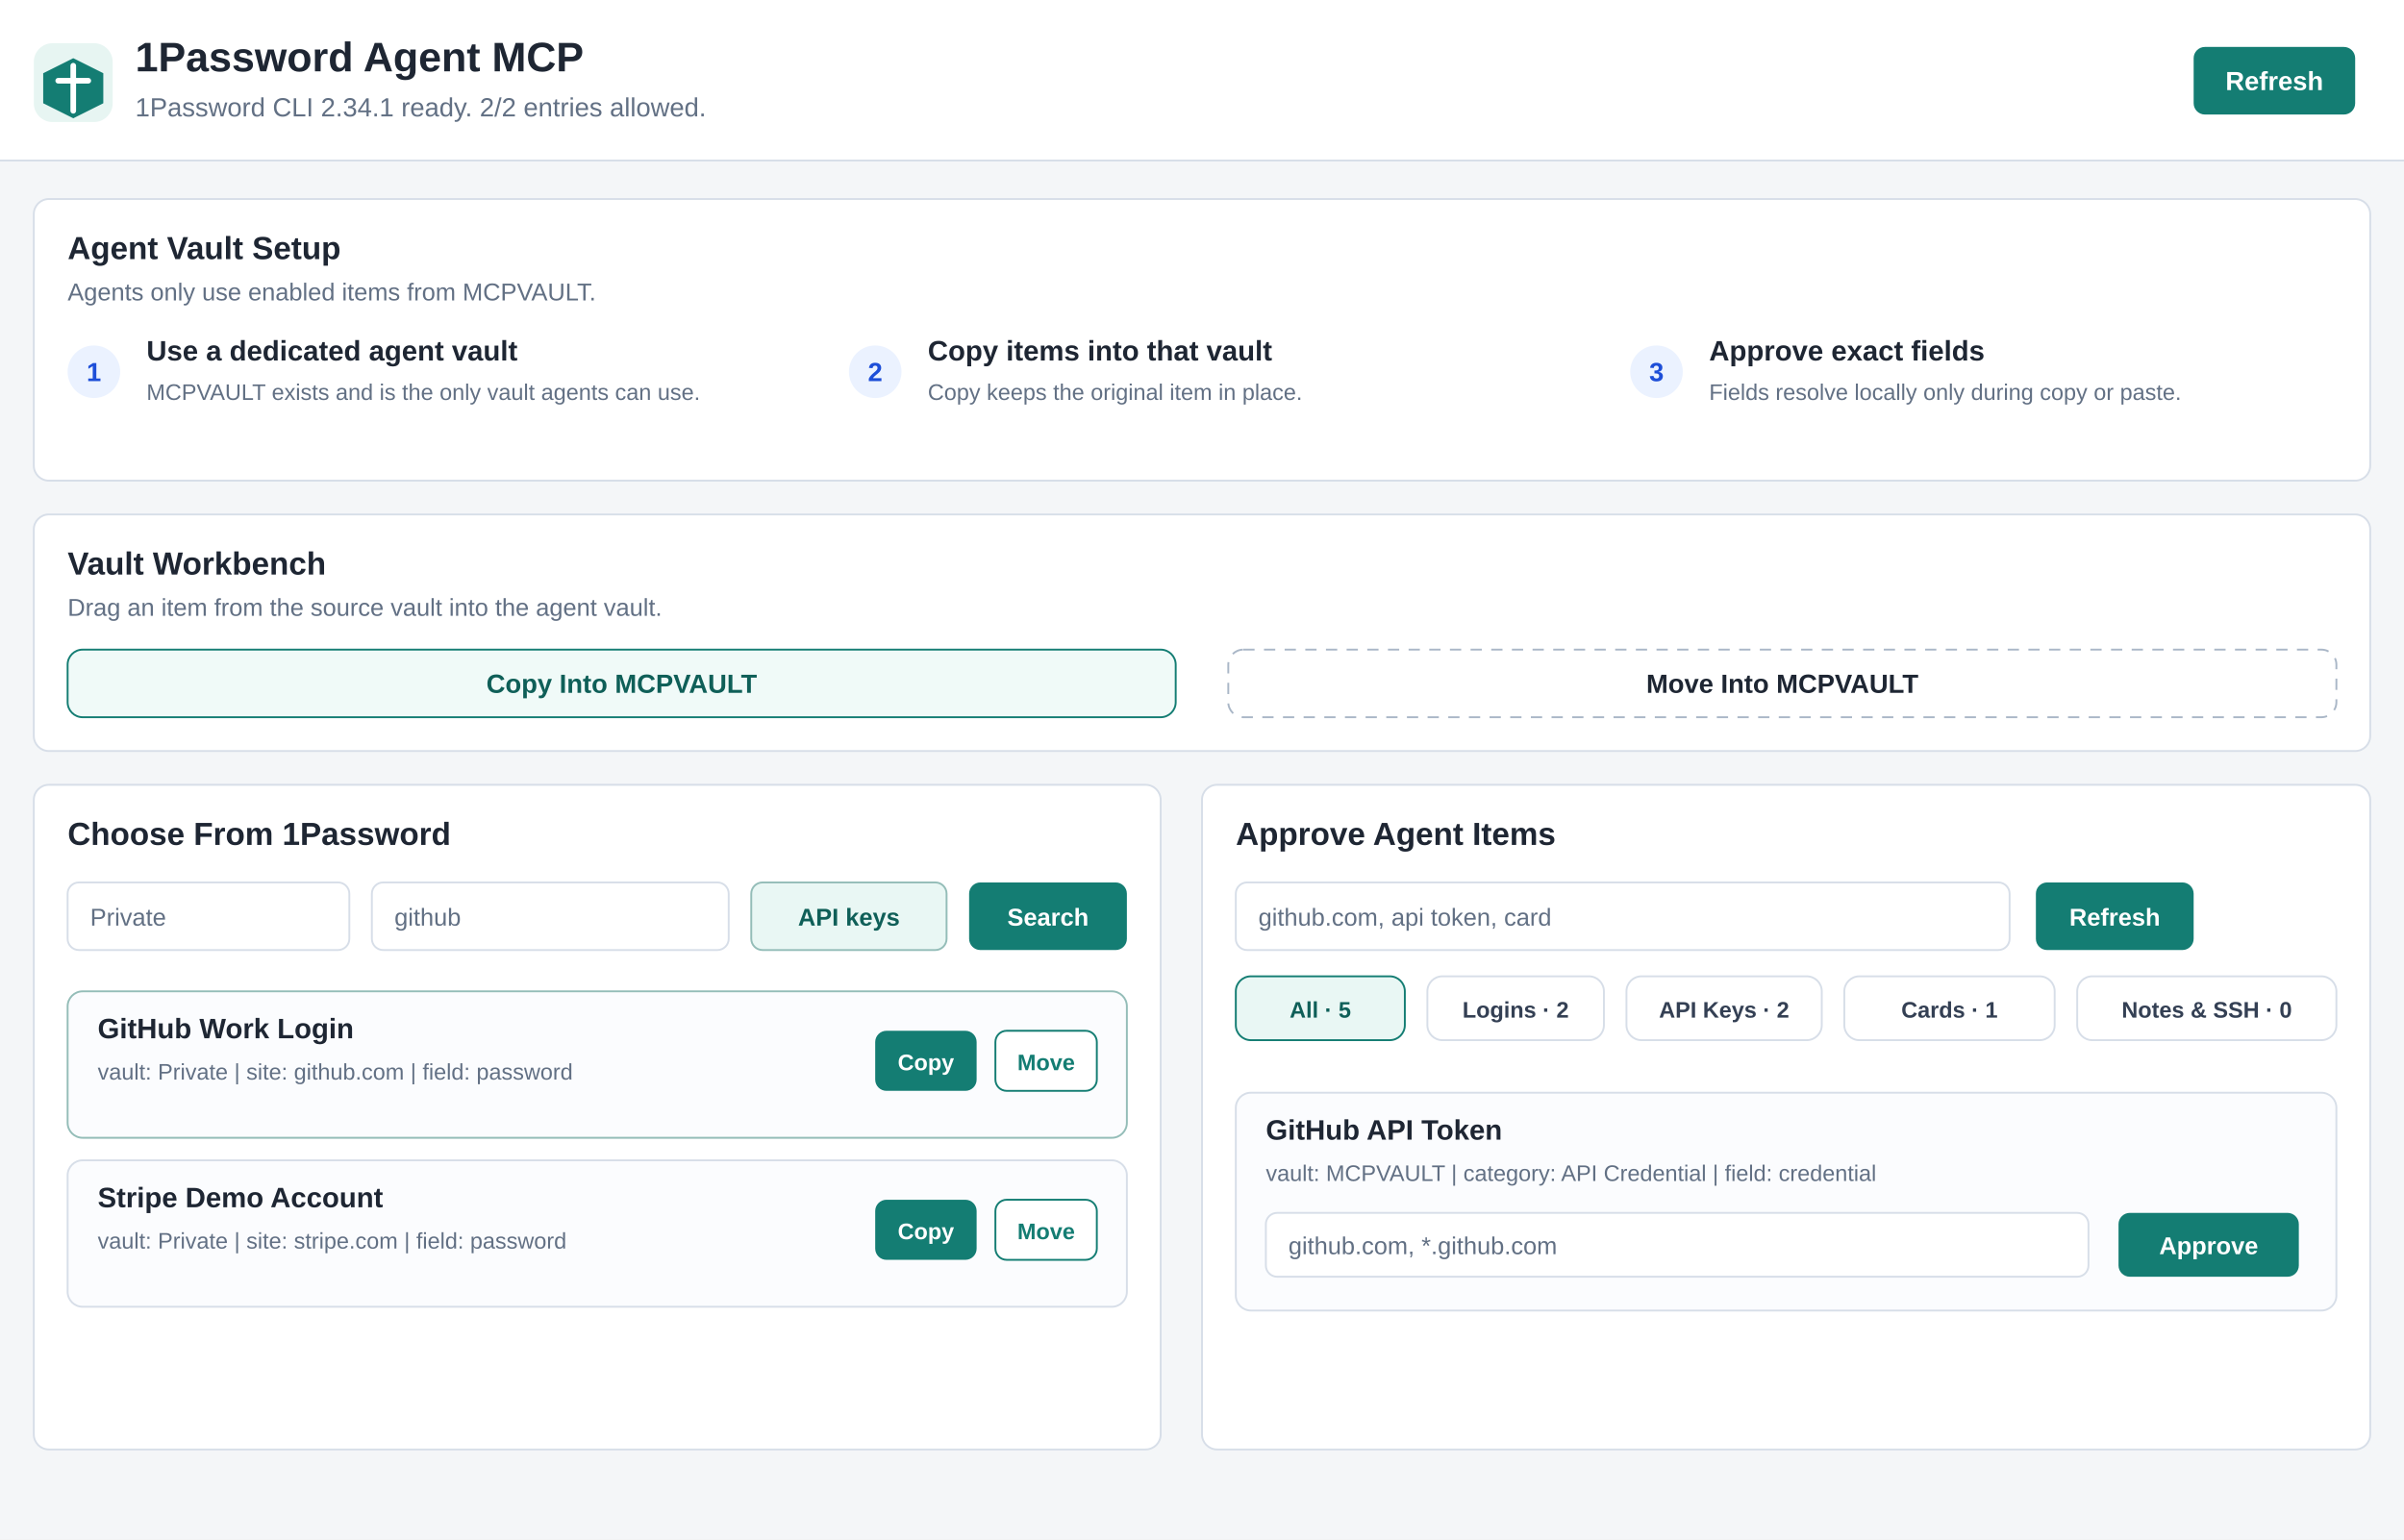
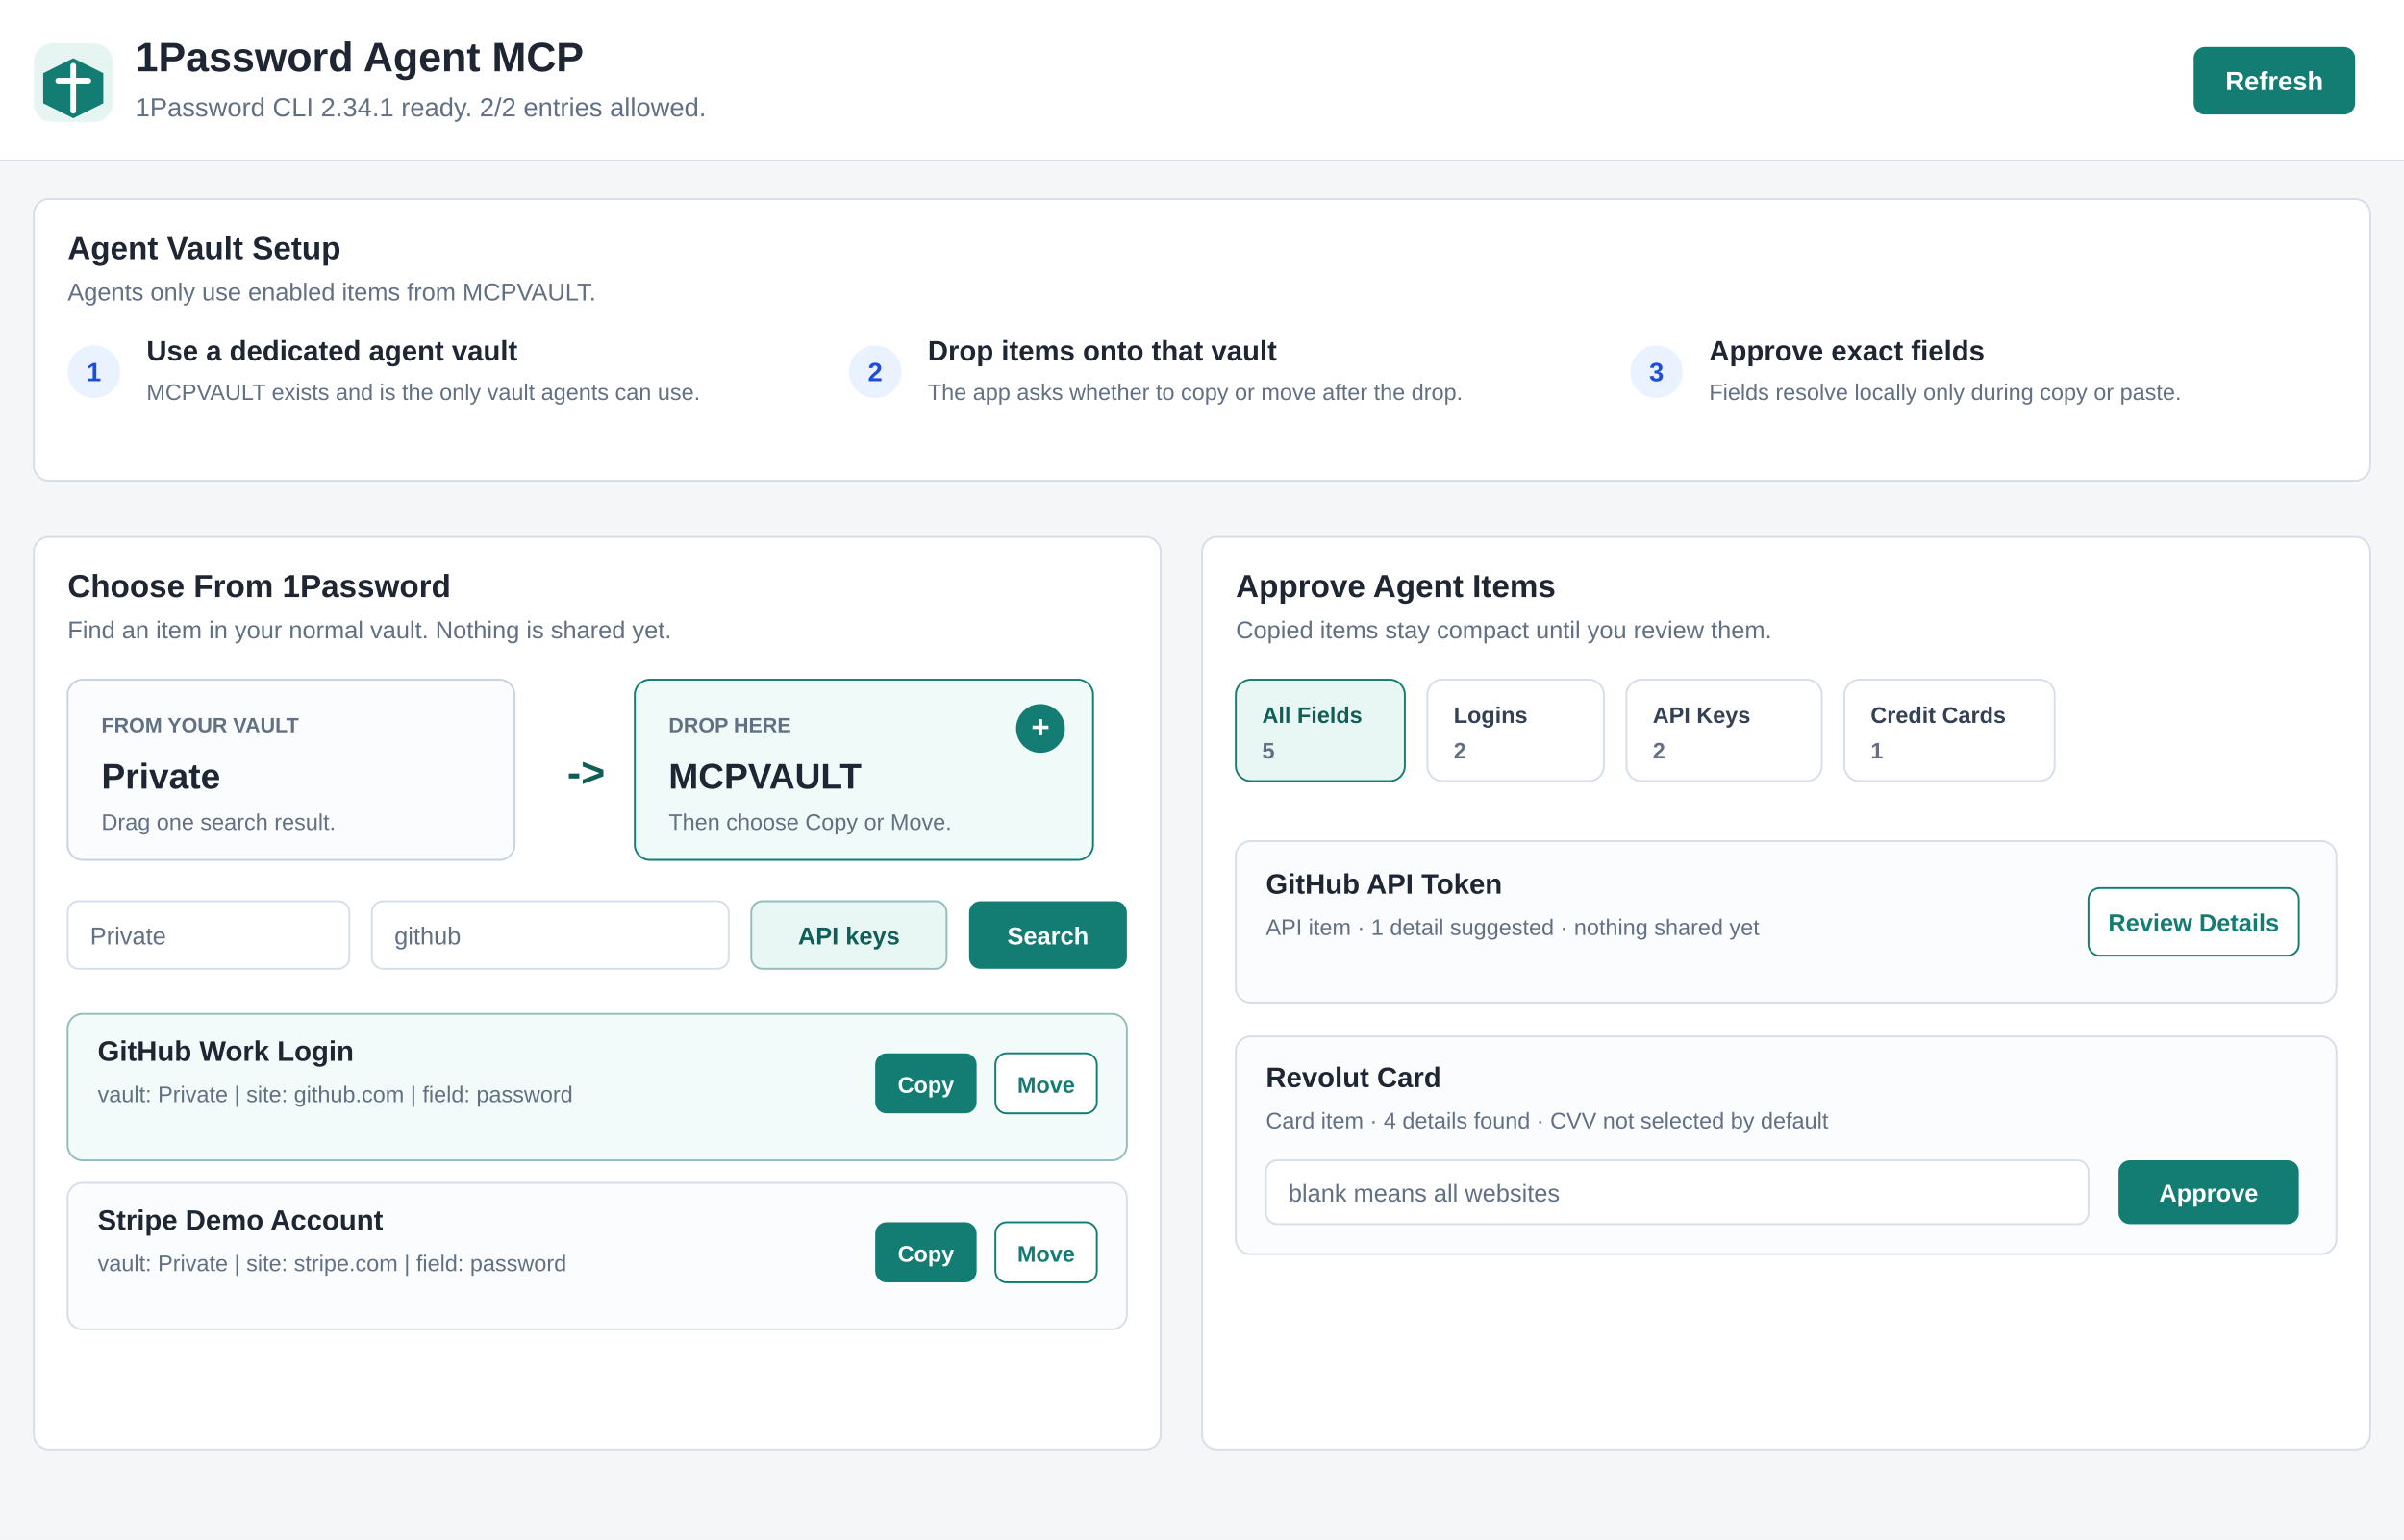
<svg xmlns="http://www.w3.org/2000/svg" width="1280" height="820" viewBox="0 0 1280 820" role="img" aria-labelledby="title desc">
  <rect width="1280" height="820" fill="#f4f6f8" />
  <rect width="1280" height="86" fill="#ffffff" />
  <rect y="85" width="1280" height="1" fill="#d7dee8" />
  <rect x="18" y="23" width="42" height="42" rx="10" fill="#e7f5f2" />
  <path d="M39 31l16 8v16l-16 8-16-8V39l16-8z" fill="#147d73" />
  <path d="M31 43h16M39 35v24" stroke="#fff" stroke-width="3" stroke-linecap="round" />
  <text x="72" y="38" fill="#1e2633" font-family="Arial, sans-serif" font-size="22" font-weight="700">1Password Agent MCP</text>
  <text x="72" y="62" fill="#627084" font-family="Arial, sans-serif" font-size="14">1Password CLI 2.34.1 ready. 2/2 entries allowed.</text>
  <rect x="1168" y="25" width="86" height="36" rx="6" fill="#147d73" />
  <text x="1211" y="48" text-anchor="middle" fill="#ffffff" font-family="Arial, sans-serif" font-size="14" font-weight="700">Refresh</text>
  <rect x="18" y="106" width="1244" height="150" rx="8" fill="#ffffff" stroke="#d7dee8" />
  <text x="36" y="138" fill="#1e2633" font-family="Arial, sans-serif" font-size="17" font-weight="700">Agent Vault Setup</text>
  <text x="36" y="160" fill="#627084" font-family="Arial, sans-serif" font-size="13">Agents only use enabled items from MCPVAULT.</text>
  <g transform="translate(36 184)">
    <circle cx="14" cy="14" r="14" fill="#ebf2ff" />
    <text x="14" y="19" text-anchor="middle" fill="#1d4ed8" font-family="Arial, sans-serif" font-size="14" font-weight="700">1</text>
    <text x="42" y="8" fill="#1e2633" font-family="Arial, sans-serif" font-size="15" font-weight="700">Use a dedicated agent vault</text>
    <text x="42" y="29" fill="#627084" font-family="Arial, sans-serif" font-size="12">MCPVAULT exists and is the only vault agents can use.</text>
  </g>
  <g transform="translate(452 184)">
    <circle cx="14" cy="14" r="14" fill="#ebf2ff" />
    <text x="14" y="19" text-anchor="middle" fill="#1d4ed8" font-family="Arial, sans-serif" font-size="14" font-weight="700">2</text>
-     <text x="42" y="8" fill="#1e2633" font-family="Arial, sans-serif" font-size="15" font-weight="700">Copy items into that vault</text>
-     <text x="42" y="29" fill="#627084" font-family="Arial, sans-serif" font-size="12">Copy keeps the original item in place.</text>
+     <text x="42" y="8" fill="#1e2633" font-family="Arial, sans-serif" font-size="15" font-weight="700">Drop items onto that vault</text>
+     <text x="42" y="29" fill="#627084" font-family="Arial, sans-serif" font-size="12">The app asks whether to copy or move after the drop.</text>
  </g>
  <g transform="translate(868 184)">
    <circle cx="14" cy="14" r="14" fill="#ebf2ff" />
    <text x="14" y="19" text-anchor="middle" fill="#1d4ed8" font-family="Arial, sans-serif" font-size="14" font-weight="700">3</text>
    <text x="42" y="8" fill="#1e2633" font-family="Arial, sans-serif" font-size="15" font-weight="700">Approve exact fields</text>
    <text x="42" y="29" fill="#627084" font-family="Arial, sans-serif" font-size="12">Fields resolve locally only during copy or paste.</text>
  </g>
-   <rect x="18" y="274" width="1244" height="126" rx="8" fill="#ffffff" stroke="#d7dee8" />
-   <text x="36" y="306" fill="#1e2633" font-family="Arial, sans-serif" font-size="17" font-weight="700">Vault Workbench</text>
-   <text x="36" y="328" fill="#627084" font-family="Arial, sans-serif" font-size="13">Drag an item from the source vault into the agent vault.</text>
-   <rect x="36" y="346" width="590" height="36" rx="8" fill="#f0faf8" stroke="#147d73" />
-   <text x="331" y="369" text-anchor="middle" fill="#0f5f58" font-family="Arial, sans-serif" font-size="14" font-weight="700">Copy Into MCPVAULT</text>
-   <rect x="654" y="346" width="590" height="36" rx="8" fill="#ffffff" stroke="#aab7c7" stroke-dasharray="6 5" />
-   <text x="949" y="369" text-anchor="middle" fill="#1e2633" font-family="Arial, sans-serif" font-size="14" font-weight="700">Move Into MCPVAULT</text>
-   <rect x="18" y="418" width="600" height="354" rx="8" fill="#ffffff" stroke="#d7dee8" />
-   <text x="36" y="450" fill="#1e2633" font-family="Arial, sans-serif" font-size="17" font-weight="700">Choose From 1Password</text>
-   <rect x="36" y="470" width="150" height="36" rx="6" fill="#fff" stroke="#d7dee8" />
-   <text x="48" y="493" fill="#627084" font-family="Arial, sans-serif" font-size="13">Private</text>
-   <rect x="198" y="470" width="190" height="36" rx="6" fill="#fff" stroke="#d7dee8" />
-   <text x="210" y="493" fill="#627084" font-family="Arial, sans-serif" font-size="13">github</text>
-   <rect x="400" y="470" width="104" height="36" rx="6" fill="#e9f7f4" stroke="#94bdb8" />
-   <text x="452" y="493" text-anchor="middle" fill="#0f5f58" font-family="Arial, sans-serif" font-size="13" font-weight="700">API keys</text>
-   <rect x="516" y="470" width="84" height="36" rx="6" fill="#147d73" />
-   <text x="558" y="493" text-anchor="middle" fill="#ffffff" font-family="Arial, sans-serif" font-size="13" font-weight="700">Search</text>
-   <g transform="translate(36 528)">
-     <rect width="564" height="78" rx="8" fill="#fbfcfe" stroke="#94bdb8" />
+   <rect x="18" y="286" width="600" height="486" rx="8" fill="#ffffff" stroke="#d7dee8" />
+   <text x="36" y="318" fill="#1e2633" font-family="Arial, sans-serif" font-size="17" font-weight="700">Choose From 1Password</text>
+   <text x="36" y="340" fill="#627084" font-family="Arial, sans-serif" font-size="13">Find an item in your normal vault. Nothing is shared yet.</text>
+   <rect x="36" y="362" width="238" height="96" rx="8" fill="#fbfcfe" stroke="#c8d3df" />
+   <text x="54" y="390" fill="#627084" font-family="Arial, sans-serif" font-size="11" font-weight="700">FROM YOUR VAULT</text>
+   <text x="54" y="420" fill="#1e2633" font-family="Arial, sans-serif" font-size="19" font-weight="700">Private</text>
+   <text x="54" y="442" fill="#627084" font-family="Arial, sans-serif" font-size="12">Drag one search result.</text>
+   <text x="302" y="419" fill="#0f5f58" font-family="Arial, sans-serif" font-size="22" font-weight="700">-&gt;</text>
+   <rect x="338" y="362" width="244" height="96" rx="8" fill="#f0faf8" stroke="#147d73" />
+   <circle cx="554" cy="388" r="13" fill="#147d73" />
+   <text x="554" y="393" text-anchor="middle" fill="#ffffff" font-family="Arial, sans-serif" font-size="17" font-weight="700">+</text>
+   <text x="356" y="390" fill="#627084" font-family="Arial, sans-serif" font-size="11" font-weight="700">DROP HERE</text>
+   <text x="356" y="420" fill="#1e2633" font-family="Arial, sans-serif" font-size="19" font-weight="700">MCPVAULT</text>
+   <text x="356" y="442" fill="#627084" font-family="Arial, sans-serif" font-size="12">Then choose Copy or Move.</text>
+   <rect x="36" y="480" width="150" height="36" rx="6" fill="#fff" stroke="#d7dee8" />
+   <text x="48" y="503" fill="#627084" font-family="Arial, sans-serif" font-size="13">Private</text>
+   <rect x="198" y="480" width="190" height="36" rx="6" fill="#fff" stroke="#d7dee8" />
+   <text x="210" y="503" fill="#627084" font-family="Arial, sans-serif" font-size="13">github</text>
+   <rect x="400" y="480" width="104" height="36" rx="6" fill="#e9f7f4" stroke="#94bdb8" />
+   <text x="452" y="503" text-anchor="middle" fill="#0f5f58" font-family="Arial, sans-serif" font-size="13" font-weight="700">API keys</text>
+   <rect x="516" y="480" width="84" height="36" rx="6" fill="#147d73" />
+   <text x="558" y="503" text-anchor="middle" fill="#ffffff" font-family="Arial, sans-serif" font-size="13" font-weight="700">Search</text>
+   <g transform="translate(36 540)">
+     <rect width="564" height="78" rx="8" fill="#f2fbf9" stroke="#94bdb8" />
    <text x="16" y="25" fill="#1e2633" font-family="Arial, sans-serif" font-size="15" font-weight="700">GitHub Work Login</text>
    <text x="16" y="47" fill="#627084" font-family="Arial, sans-serif" font-size="12">vault: Private | site: github.com | field: password</text>
    <rect x="430" y="21" width="54" height="32" rx="6" fill="#147d73" />
    <text x="457" y="42" text-anchor="middle" fill="#fff" font-family="Arial, sans-serif" font-size="12" font-weight="700">Copy</text>
    <rect x="494" y="21" width="54" height="32" rx="6" fill="#fff" stroke="#147d73" />
    <text x="521" y="42" text-anchor="middle" fill="#147d73" font-family="Arial, sans-serif" font-size="12" font-weight="700">Move</text>
  </g>
-   <g transform="translate(36 618)">
+   <g transform="translate(36 630)">
    <rect width="564" height="78" rx="8" fill="#fbfcfe" stroke="#d7dee8" />
    <text x="16" y="25" fill="#1e2633" font-family="Arial, sans-serif" font-size="15" font-weight="700">Stripe Demo Account</text>
    <text x="16" y="47" fill="#627084" font-family="Arial, sans-serif" font-size="12">vault: Private | site: stripe.com | field: password</text>
    <rect x="430" y="21" width="54" height="32" rx="6" fill="#147d73" />
    <text x="457" y="42" text-anchor="middle" fill="#fff" font-family="Arial, sans-serif" font-size="12" font-weight="700">Copy</text>
    <rect x="494" y="21" width="54" height="32" rx="6" fill="#fff" stroke="#147d73" />
    <text x="521" y="42" text-anchor="middle" fill="#147d73" font-family="Arial, sans-serif" font-size="12" font-weight="700">Move</text>
  </g>
-   <rect x="640" y="418" width="622" height="354" rx="8" fill="#ffffff" stroke="#d7dee8" />
-   <text x="658" y="450" fill="#1e2633" font-family="Arial, sans-serif" font-size="17" font-weight="700">Approve Agent Items</text>
-   <rect x="658" y="470" width="412" height="36" rx="6" fill="#fff" stroke="#d7dee8" />
-   <text x="670" y="493" fill="#627084" font-family="Arial, sans-serif" font-size="13">github.com, api token, card</text>
-   <rect x="1084" y="470" width="84" height="36" rx="6" fill="#147d73" />
-   <text x="1126" y="493" text-anchor="middle" fill="#ffffff" font-family="Arial, sans-serif" font-size="13" font-weight="700">Refresh</text>
-   <g transform="translate(658 520)">
-     <rect width="90" height="34" rx="8" fill="#e9f7f4" stroke="#147d73" />
-     <text x="45" y="22" text-anchor="middle" fill="#0f5f58" font-family="Arial, sans-serif" font-size="12" font-weight="700">All · 5</text>
-     <rect x="102" width="94" height="34" rx="8" fill="#fff" stroke="#d7dee8" />
-     <text x="149" y="22" text-anchor="middle" fill="#344054" font-family="Arial, sans-serif" font-size="12" font-weight="700">Logins · 2</text>
-     <rect x="208" width="104" height="34" rx="8" fill="#fff" stroke="#d7dee8" />
-     <text x="260" y="22" text-anchor="middle" fill="#344054" font-family="Arial, sans-serif" font-size="12" font-weight="700">API Keys · 2</text>
-     <rect x="324" width="112" height="34" rx="8" fill="#fff" stroke="#d7dee8" />
-     <text x="380" y="22" text-anchor="middle" fill="#344054" font-family="Arial, sans-serif" font-size="12" font-weight="700">Cards · 1</text>
-     <rect x="448" width="138" height="34" rx="8" fill="#fff" stroke="#d7dee8" />
-     <text x="517" y="22" text-anchor="middle" fill="#344054" font-family="Arial, sans-serif" font-size="12" font-weight="700">Notes &amp; SSH · 0</text>
+   <rect x="640" y="286" width="622" height="486" rx="8" fill="#ffffff" stroke="#d7dee8" />
+   <text x="658" y="318" fill="#1e2633" font-family="Arial, sans-serif" font-size="17" font-weight="700">Approve Agent Items</text>
+   <text x="658" y="340" fill="#627084" font-family="Arial, sans-serif" font-size="13">Copied items stay compact until you review them.</text>
+   <g transform="translate(658 362)">
+     <rect width="90" height="54" rx="8" fill="#e9f7f4" stroke="#147d73" />
+     <text x="14" y="23" fill="#0f5f58" font-family="Arial, sans-serif" font-size="12" font-weight="700">All Fields</text>
+     <text x="14" y="42" fill="#627084" font-family="Arial, sans-serif" font-size="12" font-weight="700">5</text>
+     <rect x="102" width="94" height="54" rx="8" fill="#fff" stroke="#d7dee8" />
+     <text x="116" y="23" fill="#344054" font-family="Arial, sans-serif" font-size="12" font-weight="700">Logins</text>
+     <text x="116" y="42" fill="#627084" font-family="Arial, sans-serif" font-size="12" font-weight="700">2</text>
+     <rect x="208" width="104" height="54" rx="8" fill="#fff" stroke="#d7dee8" />
+     <text x="222" y="23" fill="#344054" font-family="Arial, sans-serif" font-size="12" font-weight="700">API Keys</text>
+     <text x="222" y="42" fill="#627084" font-family="Arial, sans-serif" font-size="12" font-weight="700">2</text>
+     <rect x="324" width="112" height="54" rx="8" fill="#fff" stroke="#d7dee8" />
+     <text x="338" y="23" fill="#344054" font-family="Arial, sans-serif" font-size="12" font-weight="700">Credit Cards</text>
+     <text x="338" y="42" fill="#627084" font-family="Arial, sans-serif" font-size="12" font-weight="700">1</text>
  </g>
-   <g transform="translate(658 582)">
+   <g transform="translate(658 448)">
+     <rect width="586" height="86" rx="8" fill="#fbfcfe" stroke="#d7dee8" />
+     <text x="16" y="28" fill="#1e2633" font-family="Arial, sans-serif" font-size="15" font-weight="700">GitHub API Token</text>
+     <text x="16" y="50" fill="#627084" font-family="Arial, sans-serif" font-size="12">API item · 1 detail suggested · nothing shared yet</text>
+     <rect x="454" y="25" width="112" height="36" rx="6" fill="#ffffff" stroke="#147d73" />
+     <text x="510" y="48" text-anchor="middle" fill="#147d73" font-family="Arial, sans-serif" font-size="13" font-weight="700">Review Details</text>
+   </g>
+   <g transform="translate(658 552)">
    <rect width="586" height="116" rx="8" fill="#fbfcfe" stroke="#d7dee8" />
-     <text x="16" y="25" fill="#1e2633" font-family="Arial, sans-serif" font-size="15" font-weight="700">GitHub API Token</text>
-     <text x="16" y="47" fill="#627084" font-family="Arial, sans-serif" font-size="12">vault: MCPVAULT | category: API Credential | field: credential</text>
-     <rect x="16" y="64" width="438" height="34" rx="6" fill="#fff" stroke="#d7dee8" />
-     <text x="28" y="86" fill="#627084" font-family="Arial, sans-serif" font-size="13">github.com, *.github.com</text>
-     <rect x="470" y="64" width="96" height="34" rx="6" fill="#147d73" />
-     <text x="518" y="86" text-anchor="middle" fill="#ffffff" font-family="Arial, sans-serif" font-size="13" font-weight="700">Approve</text>
+     <text x="16" y="27" fill="#1e2633" font-family="Arial, sans-serif" font-size="15" font-weight="700">Revolut Card</text>
+     <text x="16" y="49" fill="#627084" font-family="Arial, sans-serif" font-size="12">Card item · 4 details found · CVV not selected by default</text>
+     <rect x="16" y="66" width="438" height="34" rx="6" fill="#fff" stroke="#d7dee8" />
+     <text x="28" y="88" fill="#627084" font-family="Arial, sans-serif" font-size="13">blank means all websites</text>
+     <rect x="470" y="66" width="96" height="34" rx="6" fill="#147d73" />
+     <text x="518" y="88" text-anchor="middle" fill="#ffffff" font-family="Arial, sans-serif" font-size="13" font-weight="700">Approve</text>
  </g>
</svg>
